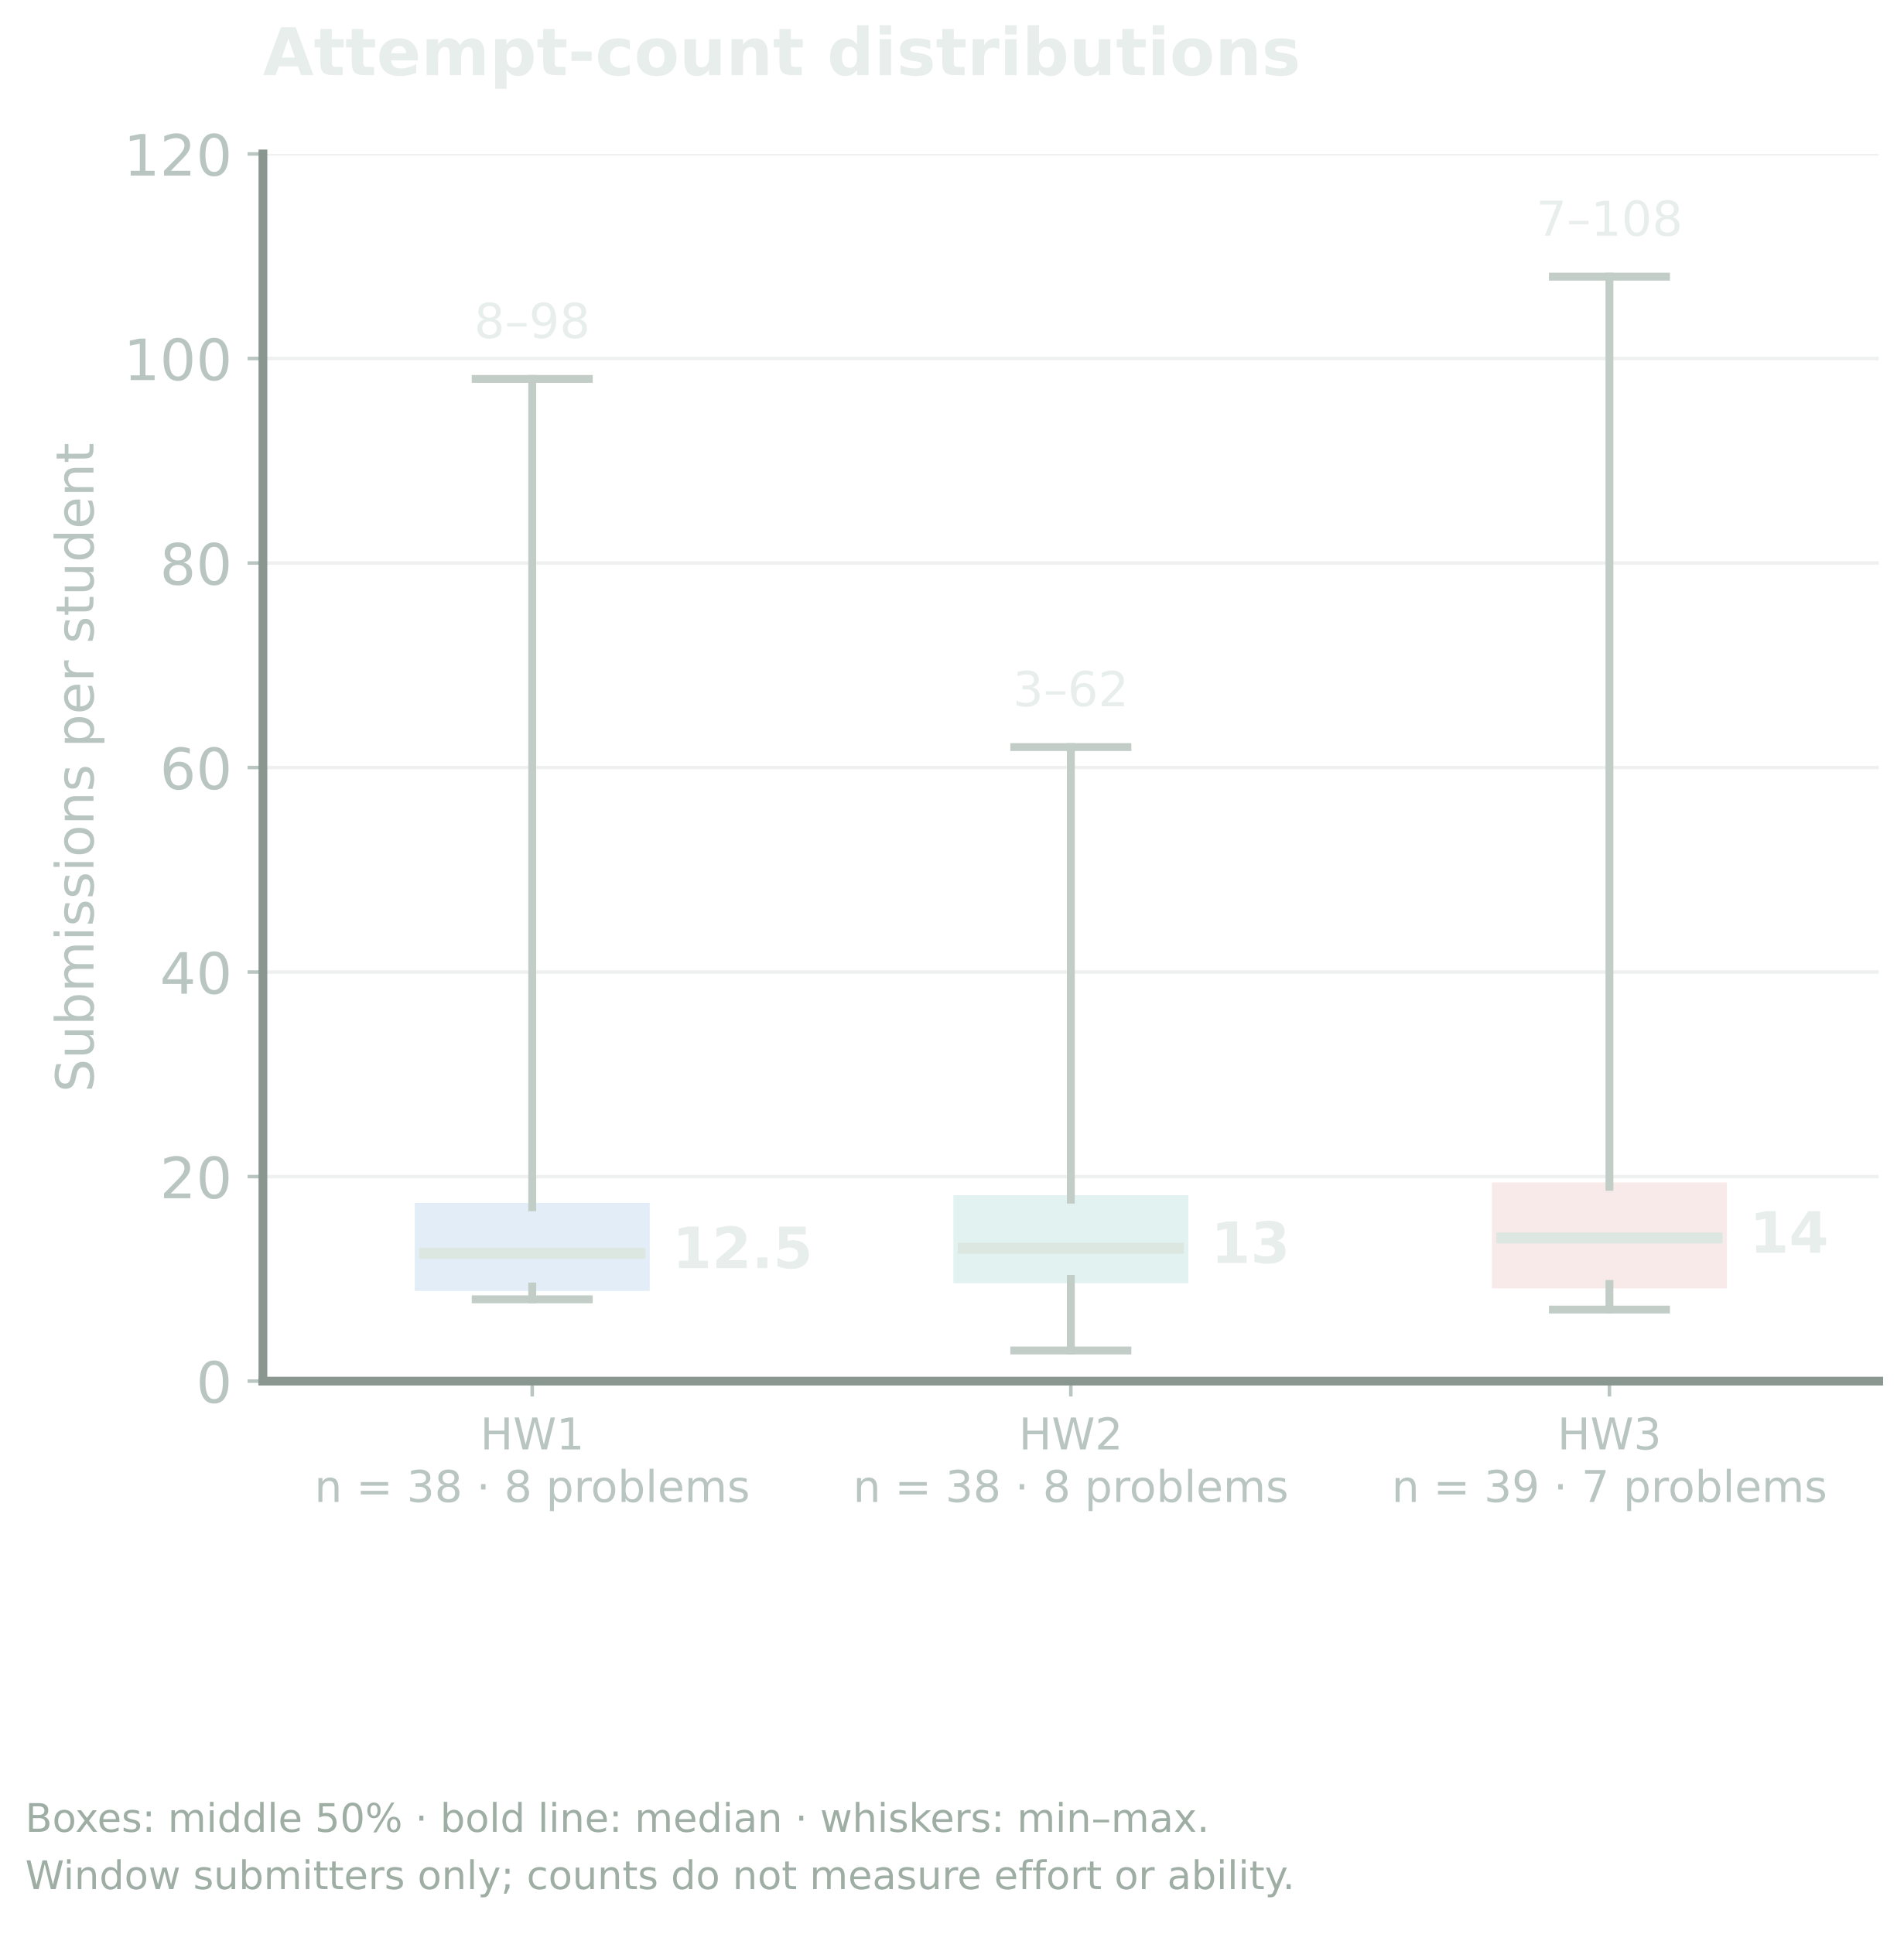
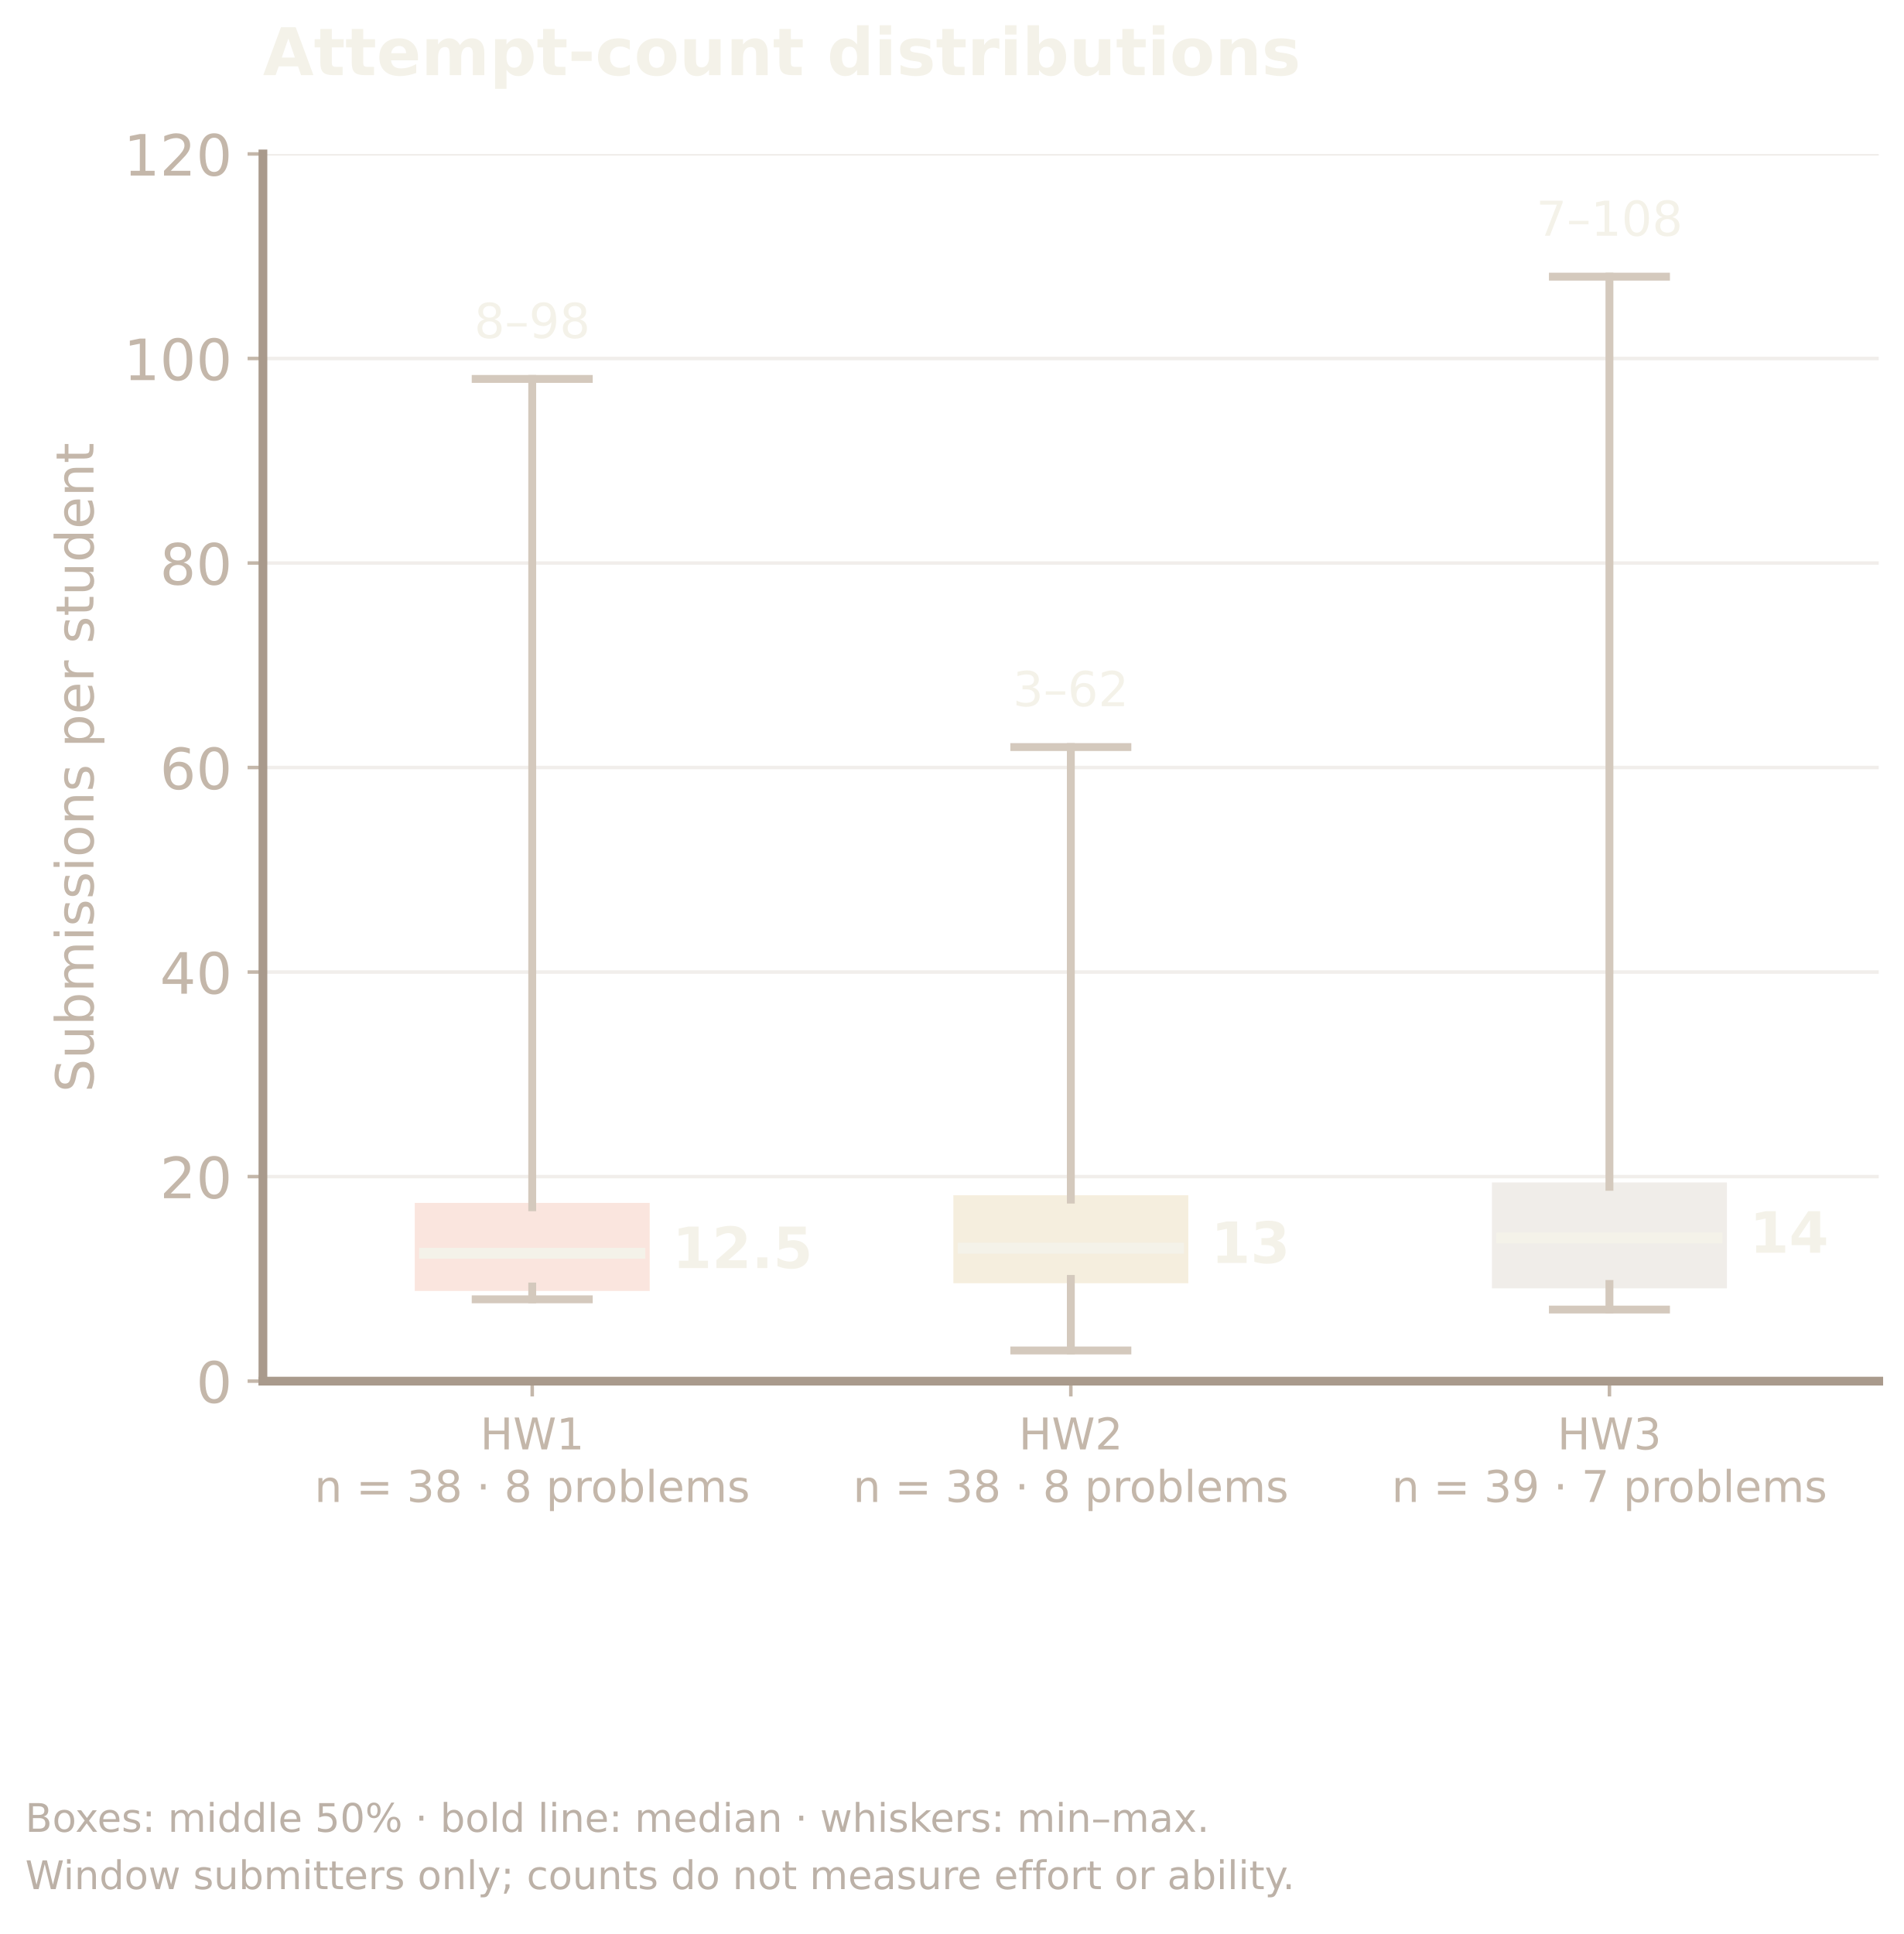
<svg xmlns="http://www.w3.org/2000/svg" xmlns:xlink="http://www.w3.org/1999/xlink" width="434.8pt" height="441.698pt" viewBox="0 0 434.8 441.698" version="1.1">
  <defs>
    <style type="text/css">*{stroke-linejoin: round; stroke-linecap: butt}</style>
  </defs>
  <g id="figure_1">
    <g id="patch_1">
      <path d="M 0 441.698 L 434.8 441.698 L 434.8 0 L 0 0 L 0 441.698 z " style="fill: none" />
    </g>
    <g id="axes_1">
      <g id="patch_2">
        <path d="M 60.043 315.431 L 429.04 315.431 L 429.04 35.158 L 60.043 35.158 L 60.043 315.431 z " style="fill: none" />
      </g>
      <g id="matplotlib.axis_1">
        <g id="xtick_1">
          <g id="line2d_1">
            <defs>
-               <path id="m03c5305c82" d="M 0 0 L 0 3.5 " style="stroke: #b9c5c0; stroke-width: 0.8" />
+               <path id="mb9d640f63a" d="M 0 0 L 0 3.5 " style="stroke: #c4b7aa; stroke-width: 0.8" />
            </defs>
            <g>
-               <use xlink:href="#m03c5305c82" x="121.542" y="315.431" style="fill: #b9c5c0; stroke: #b9c5c0; stroke-width: 0.8" />
+               <use xlink:href="#mb9d640f63a" x="121.542" y="315.431" style="fill: #c4b7aa; stroke: #c4b7aa; stroke-width: 0.8" />
            </g>
          </g>
          <g id="text_1">
-             <text style="font-size: 10px; font-family: 'DejaVu Sans', 'Helvetica', 'Arial', 'Bitstream Vera Sans', 'Computer Modern Sans Serif', 'Lucida Grande', 'Verdana', 'Geneva', 'Lucid', 'Avant Garde', sans-serif; fill: #b9c5c0" transform="translate(109.6572 331.03)">HW1</text>
-             <text style="font-size: 10px; font-family: 'DejaVu Sans', 'Helvetica', 'Arial', 'Bitstream Vera Sans', 'Computer Modern Sans Serif', 'Lucida Grande', 'Verdana', 'Geneva', 'Lucid', 'Avant Garde', sans-serif; fill: #b9c5c0" transform="translate(71.81188 343.0328)">n = 38 · 8 problems</text>
+             <text style="font-size: 10px; font-family: 'DejaVu Sans', 'Helvetica', 'Arial', 'Bitstream Vera Sans', 'Computer Modern Sans Serif', 'Lucida Grande', 'Verdana', 'Geneva', 'Lucid', 'Avant Garde', sans-serif; fill: #c4b7aa" transform="translate(109.6572 331.03)">HW1</text>
+             <text style="font-size: 10px; font-family: 'DejaVu Sans', 'Helvetica', 'Arial', 'Bitstream Vera Sans', 'Computer Modern Sans Serif', 'Lucida Grande', 'Verdana', 'Geneva', 'Lucid', 'Avant Garde', sans-serif; fill: #c4b7aa" transform="translate(71.81188 343.0328)">n = 38 · 8 problems</text>
          </g>
        </g>
        <g id="xtick_2">
          <g id="line2d_2">
            <g>
-               <use xlink:href="#m03c5305c82" x="244.541" y="315.431" style="fill: #b9c5c0; stroke: #b9c5c0; stroke-width: 0.8" />
+               <use xlink:href="#mb9d640f63a" x="244.541" y="315.431" style="fill: #c4b7aa; stroke: #c4b7aa; stroke-width: 0.8" />
            </g>
          </g>
          <g id="text_2">
-             <text style="font-size: 10px; font-family: 'DejaVu Sans', 'Helvetica', 'Arial', 'Bitstream Vera Sans', 'Computer Modern Sans Serif', 'Lucida Grande', 'Verdana', 'Geneva', 'Lucid', 'Avant Garde', sans-serif; fill: #b9c5c0" transform="translate(232.6562 331.03)">HW2</text>
-             <text style="font-size: 10px; font-family: 'DejaVu Sans', 'Helvetica', 'Arial', 'Bitstream Vera Sans', 'Computer Modern Sans Serif', 'Lucida Grande', 'Verdana', 'Geneva', 'Lucid', 'Avant Garde', sans-serif; fill: #b9c5c0" transform="translate(194.8109 343.0328)">n = 38 · 8 problems</text>
+             <text style="font-size: 10px; font-family: 'DejaVu Sans', 'Helvetica', 'Arial', 'Bitstream Vera Sans', 'Computer Modern Sans Serif', 'Lucida Grande', 'Verdana', 'Geneva', 'Lucid', 'Avant Garde', sans-serif; fill: #c4b7aa" transform="translate(232.6562 331.03)">HW2</text>
+             <text style="font-size: 10px; font-family: 'DejaVu Sans', 'Helvetica', 'Arial', 'Bitstream Vera Sans', 'Computer Modern Sans Serif', 'Lucida Grande', 'Verdana', 'Geneva', 'Lucid', 'Avant Garde', sans-serif; fill: #c4b7aa" transform="translate(194.8109 343.0328)">n = 38 · 8 problems</text>
          </g>
        </g>
        <g id="xtick_3">
          <g id="line2d_3">
            <g>
-               <use xlink:href="#m03c5305c82" x="367.54" y="315.431" style="fill: #b9c5c0; stroke: #b9c5c0; stroke-width: 0.8" />
+               <use xlink:href="#mb9d640f63a" x="367.54" y="315.431" style="fill: #c4b7aa; stroke: #c4b7aa; stroke-width: 0.8" />
            </g>
          </g>
          <g id="text_3">
-             <text style="font-size: 10px; font-family: 'DejaVu Sans', 'Helvetica', 'Arial', 'Bitstream Vera Sans', 'Computer Modern Sans Serif', 'Lucida Grande', 'Verdana', 'Geneva', 'Lucid', 'Avant Garde', sans-serif; fill: #b9c5c0" transform="translate(355.6553 331.03)">HW3</text>
-             <text style="font-size: 10px; font-family: 'DejaVu Sans', 'Helvetica', 'Arial', 'Bitstream Vera Sans', 'Computer Modern Sans Serif', 'Lucida Grande', 'Verdana', 'Geneva', 'Lucid', 'Avant Garde', sans-serif; fill: #b9c5c0" transform="translate(317.81 343.0328)">n = 39 · 7 problems</text>
+             <text style="font-size: 10px; font-family: 'DejaVu Sans', 'Helvetica', 'Arial', 'Bitstream Vera Sans', 'Computer Modern Sans Serif', 'Lucida Grande', 'Verdana', 'Geneva', 'Lucid', 'Avant Garde', sans-serif; fill: #c4b7aa" transform="translate(355.6553 331.03)">HW3</text>
+             <text style="font-size: 10px; font-family: 'DejaVu Sans', 'Helvetica', 'Arial', 'Bitstream Vera Sans', 'Computer Modern Sans Serif', 'Lucida Grande', 'Verdana', 'Geneva', 'Lucid', 'Avant Garde', sans-serif; fill: #c4b7aa" transform="translate(317.81 343.0328)">n = 39 · 7 problems</text>
          </g>
        </g>
      </g>
      <g id="matplotlib.axis_2">
        <g id="ytick_1">
          <g id="line2d_4">
-             <path d="M 60.043 315.431 L 429.04 315.431 " clip-path="url(#p4907c1c162)" style="fill: none; stroke: #a3b6ac; stroke-opacity: 0.18; stroke-width: 0.8; stroke-linecap: square" />
+             <path d="M 60.043 315.431 L 429.04 315.431 " clip-path="url(#p4907c1c162)" style="fill: none; stroke: #b6a594; stroke-opacity: 0.18; stroke-width: 0.8; stroke-linecap: square" />
          </g>
          <g id="line2d_5">
            <defs>
-               <path id="m64cefe67c7" d="M 0 0 L -3.5 0 " style="stroke: #b9c5c0; stroke-width: 0.8" />
+               <path id="m1dc6345754" d="M 0 0 L -3.5 0 " style="stroke: #c4b7aa; stroke-width: 0.8" />
            </defs>
            <g>
-               <use xlink:href="#m64cefe67c7" x="60.043" y="315.431" style="fill: #b9c5c0; stroke: #b9c5c0; stroke-width: 0.8" />
+               <use xlink:href="#m1dc6345754" x="60.043" y="315.431" style="fill: #c4b7aa; stroke: #c4b7aa; stroke-width: 0.8" />
            </g>
          </g>
          <g id="text_4">
-             <text style="font-size: 13px; font-family: 'DejaVu Sans', 'Helvetica', 'Arial', 'Bitstream Vera Sans', 'Computer Modern Sans Serif', 'Lucida Grande', 'Verdana', 'Geneva', 'Lucid', 'Avant Garde', sans-serif; text-anchor: end; fill: #b9c5c0" x="53.043" y="320.37" transform="rotate(-0 53.04281 320.3699)">0</text>
+             <text style="font-size: 13px; font-family: 'DejaVu Sans', 'Helvetica', 'Arial', 'Bitstream Vera Sans', 'Computer Modern Sans Serif', 'Lucida Grande', 'Verdana', 'Geneva', 'Lucid', 'Avant Garde', sans-serif; text-anchor: end; fill: #c4b7aa" x="53.043" y="320.37" transform="rotate(-0 53.04281 320.3699)">0</text>
          </g>
        </g>
        <g id="ytick_2">
          <g id="line2d_6">
-             <path d="M 60.043 268.719 L 429.04 268.719 " clip-path="url(#p4907c1c162)" style="fill: none; stroke: #a3b6ac; stroke-opacity: 0.18; stroke-width: 0.8; stroke-linecap: square" />
+             <path d="M 60.043 268.719 L 429.04 268.719 " clip-path="url(#p4907c1c162)" style="fill: none; stroke: #b6a594; stroke-opacity: 0.18; stroke-width: 0.8; stroke-linecap: square" />
          </g>
          <g id="line2d_7">
            <g>
-               <use xlink:href="#m64cefe67c7" x="60.043" y="268.719" style="fill: #b9c5c0; stroke: #b9c5c0; stroke-width: 0.8" />
+               <use xlink:href="#m1dc6345754" x="60.043" y="268.719" style="fill: #c4b7aa; stroke: #c4b7aa; stroke-width: 0.8" />
            </g>
          </g>
          <g id="text_5">
-             <text style="font-size: 13px; font-family: 'DejaVu Sans', 'Helvetica', 'Arial', 'Bitstream Vera Sans', 'Computer Modern Sans Serif', 'Lucida Grande', 'Verdana', 'Geneva', 'Lucid', 'Avant Garde', sans-serif; text-anchor: end; fill: #b9c5c0" x="53.043" y="273.658" transform="rotate(-0 53.04281 273.6576)">20</text>
+             <text style="font-size: 13px; font-family: 'DejaVu Sans', 'Helvetica', 'Arial', 'Bitstream Vera Sans', 'Computer Modern Sans Serif', 'Lucida Grande', 'Verdana', 'Geneva', 'Lucid', 'Avant Garde', sans-serif; text-anchor: end; fill: #c4b7aa" x="53.043" y="273.658" transform="rotate(-0 53.04281 273.6576)">20</text>
          </g>
        </g>
        <g id="ytick_3">
          <g id="line2d_8">
-             <path d="M 60.043 222.007 L 429.04 222.007 " clip-path="url(#p4907c1c162)" style="fill: none; stroke: #a3b6ac; stroke-opacity: 0.18; stroke-width: 0.8; stroke-linecap: square" />
+             <path d="M 60.043 222.007 L 429.04 222.007 " clip-path="url(#p4907c1c162)" style="fill: none; stroke: #b6a594; stroke-opacity: 0.18; stroke-width: 0.8; stroke-linecap: square" />
          </g>
          <g id="line2d_9">
            <g>
-               <use xlink:href="#m64cefe67c7" x="60.043" y="222.007" style="fill: #b9c5c0; stroke: #b9c5c0; stroke-width: 0.8" />
+               <use xlink:href="#m1dc6345754" x="60.043" y="222.007" style="fill: #c4b7aa; stroke: #c4b7aa; stroke-width: 0.8" />
            </g>
          </g>
          <g id="text_6">
-             <text style="font-size: 13px; font-family: 'DejaVu Sans', 'Helvetica', 'Arial', 'Bitstream Vera Sans', 'Computer Modern Sans Serif', 'Lucida Grande', 'Verdana', 'Geneva', 'Lucid', 'Avant Garde', sans-serif; text-anchor: end; fill: #b9c5c0" x="53.043" y="226.945" transform="rotate(-0 53.04281 226.9453)">40</text>
+             <text style="font-size: 13px; font-family: 'DejaVu Sans', 'Helvetica', 'Arial', 'Bitstream Vera Sans', 'Computer Modern Sans Serif', 'Lucida Grande', 'Verdana', 'Geneva', 'Lucid', 'Avant Garde', sans-serif; text-anchor: end; fill: #c4b7aa" x="53.043" y="226.945" transform="rotate(-0 53.04281 226.9453)">40</text>
          </g>
        </g>
        <g id="ytick_4">
          <g id="line2d_10">
-             <path d="M 60.043 175.295 L 429.04 175.295 " clip-path="url(#p4907c1c162)" style="fill: none; stroke: #a3b6ac; stroke-opacity: 0.18; stroke-width: 0.8; stroke-linecap: square" />
+             <path d="M 60.043 175.295 L 429.04 175.295 " clip-path="url(#p4907c1c162)" style="fill: none; stroke: #b6a594; stroke-opacity: 0.18; stroke-width: 0.8; stroke-linecap: square" />
          </g>
          <g id="line2d_11">
            <g>
-               <use xlink:href="#m64cefe67c7" x="60.043" y="175.295" style="fill: #b9c5c0; stroke: #b9c5c0; stroke-width: 0.8" />
+               <use xlink:href="#m1dc6345754" x="60.043" y="175.295" style="fill: #c4b7aa; stroke: #c4b7aa; stroke-width: 0.8" />
            </g>
          </g>
          <g id="text_7">
-             <text style="font-size: 13px; font-family: 'DejaVu Sans', 'Helvetica', 'Arial', 'Bitstream Vera Sans', 'Computer Modern Sans Serif', 'Lucida Grande', 'Verdana', 'Geneva', 'Lucid', 'Avant Garde', sans-serif; text-anchor: end; fill: #b9c5c0" x="53.043" y="180.233" transform="rotate(-0 53.04281 180.233)">60</text>
+             <text style="font-size: 13px; font-family: 'DejaVu Sans', 'Helvetica', 'Arial', 'Bitstream Vera Sans', 'Computer Modern Sans Serif', 'Lucida Grande', 'Verdana', 'Geneva', 'Lucid', 'Avant Garde', sans-serif; text-anchor: end; fill: #c4b7aa" x="53.043" y="180.233" transform="rotate(-0 53.04281 180.233)">60</text>
          </g>
        </g>
        <g id="ytick_5">
          <g id="line2d_12">
-             <path d="M 60.043 128.582 L 429.04 128.582 " clip-path="url(#p4907c1c162)" style="fill: none; stroke: #a3b6ac; stroke-opacity: 0.18; stroke-width: 0.8; stroke-linecap: square" />
+             <path d="M 60.043 128.582 L 429.04 128.582 " clip-path="url(#p4907c1c162)" style="fill: none; stroke: #b6a594; stroke-opacity: 0.18; stroke-width: 0.8; stroke-linecap: square" />
          </g>
          <g id="line2d_13">
            <g>
-               <use xlink:href="#m64cefe67c7" x="60.043" y="128.582" style="fill: #b9c5c0; stroke: #b9c5c0; stroke-width: 0.8" />
+               <use xlink:href="#m1dc6345754" x="60.043" y="128.582" style="fill: #c4b7aa; stroke: #c4b7aa; stroke-width: 0.8" />
            </g>
          </g>
          <g id="text_8">
-             <text style="font-size: 13px; font-family: 'DejaVu Sans', 'Helvetica', 'Arial', 'Bitstream Vera Sans', 'Computer Modern Sans Serif', 'Lucida Grande', 'Verdana', 'Geneva', 'Lucid', 'Avant Garde', sans-serif; text-anchor: end; fill: #b9c5c0" x="53.043" y="133.521" transform="rotate(-0 53.04281 133.5207)">80</text>
+             <text style="font-size: 13px; font-family: 'DejaVu Sans', 'Helvetica', 'Arial', 'Bitstream Vera Sans', 'Computer Modern Sans Serif', 'Lucida Grande', 'Verdana', 'Geneva', 'Lucid', 'Avant Garde', sans-serif; text-anchor: end; fill: #c4b7aa" x="53.043" y="133.521" transform="rotate(-0 53.04281 133.5207)">80</text>
          </g>
        </g>
        <g id="ytick_6">
          <g id="line2d_14">
-             <path d="M 60.043 81.87 L 429.04 81.87 " clip-path="url(#p4907c1c162)" style="fill: none; stroke: #a3b6ac; stroke-opacity: 0.18; stroke-width: 0.8; stroke-linecap: square" />
+             <path d="M 60.043 81.87 L 429.04 81.87 " clip-path="url(#p4907c1c162)" style="fill: none; stroke: #b6a594; stroke-opacity: 0.18; stroke-width: 0.8; stroke-linecap: square" />
          </g>
          <g id="line2d_15">
            <g>
-               <use xlink:href="#m64cefe67c7" x="60.043" y="81.87" style="fill: #b9c5c0; stroke: #b9c5c0; stroke-width: 0.8" />
+               <use xlink:href="#m1dc6345754" x="60.043" y="81.87" style="fill: #c4b7aa; stroke: #c4b7aa; stroke-width: 0.8" />
            </g>
          </g>
          <g id="text_9">
-             <text style="font-size: 13px; font-family: 'DejaVu Sans', 'Helvetica', 'Arial', 'Bitstream Vera Sans', 'Computer Modern Sans Serif', 'Lucida Grande', 'Verdana', 'Geneva', 'Lucid', 'Avant Garde', sans-serif; text-anchor: end; fill: #b9c5c0" x="53.043" y="86.808" transform="rotate(-0 53.04281 86.80842)">100</text>
+             <text style="font-size: 13px; font-family: 'DejaVu Sans', 'Helvetica', 'Arial', 'Bitstream Vera Sans', 'Computer Modern Sans Serif', 'Lucida Grande', 'Verdana', 'Geneva', 'Lucid', 'Avant Garde', sans-serif; text-anchor: end; fill: #c4b7aa" x="53.043" y="86.808" transform="rotate(-0 53.04281 86.80842)">100</text>
          </g>
        </g>
        <g id="ytick_7">
          <g id="line2d_16">
-             <path d="M 60.043 35.158 L 429.04 35.158 " clip-path="url(#p4907c1c162)" style="fill: none; stroke: #a3b6ac; stroke-opacity: 0.18; stroke-width: 0.8; stroke-linecap: square" />
+             <path d="M 60.043 35.158 L 429.04 35.158 " clip-path="url(#p4907c1c162)" style="fill: none; stroke: #b6a594; stroke-opacity: 0.18; stroke-width: 0.8; stroke-linecap: square" />
          </g>
          <g id="line2d_17">
            <g>
-               <use xlink:href="#m64cefe67c7" x="60.043" y="35.158" style="fill: #b9c5c0; stroke: #b9c5c0; stroke-width: 0.8" />
+               <use xlink:href="#m1dc6345754" x="60.043" y="35.158" style="fill: #c4b7aa; stroke: #c4b7aa; stroke-width: 0.8" />
            </g>
          </g>
          <g id="text_10">
-             <text style="font-size: 13px; font-family: 'DejaVu Sans', 'Helvetica', 'Arial', 'Bitstream Vera Sans', 'Computer Modern Sans Serif', 'Lucida Grande', 'Verdana', 'Geneva', 'Lucid', 'Avant Garde', sans-serif; text-anchor: end; fill: #b9c5c0" x="53.043" y="40.096" transform="rotate(-0 53.04281 40.09613)">120</text>
+             <text style="font-size: 13px; font-family: 'DejaVu Sans', 'Helvetica', 'Arial', 'Bitstream Vera Sans', 'Computer Modern Sans Serif', 'Lucida Grande', 'Verdana', 'Geneva', 'Lucid', 'Avant Garde', sans-serif; text-anchor: end; fill: #c4b7aa" x="53.043" y="40.096" transform="rotate(-0 53.04281 40.09613)">120</text>
          </g>
        </g>
        <g id="text_11">
-           <text style="font-size: 12px; font-family: 'DejaVu Sans', 'Helvetica', 'Arial', 'Bitstream Vera Sans', 'Computer Modern Sans Serif', 'Lucida Grande', 'Verdana', 'Geneva', 'Lucid', 'Avant Garde', sans-serif; text-anchor: middle; fill: #b9c5c0" x="21.346" y="175.295" transform="rotate(-90 21.34625 175.2945)">Submissions per student</text>
+           <text style="font-size: 12px; font-family: 'DejaVu Sans', 'Helvetica', 'Arial', 'Bitstream Vera Sans', 'Computer Modern Sans Serif', 'Lucida Grande', 'Verdana', 'Geneva', 'Lucid', 'Avant Garde', sans-serif; text-anchor: middle; fill: #c4b7aa" x="21.346" y="175.295" transform="rotate(-90 21.34625 175.2945)">Submissions per student</text>
        </g>
      </g>
      <g id="patch_3">
-         <path d="M 95.713 293.827 L 147.372 293.827 L 147.372 275.726 L 95.713 275.726 L 95.713 293.827 z " clip-path="url(#p4907c1c162)" style="fill: #8bb9df; opacity: 0.25; stroke: #8bb9df; stroke-width: 2; stroke-linejoin: miter" />
+         <path d="M 95.713 293.827 L 147.372 293.827 L 147.372 275.726 L 95.713 275.726 L 95.713 293.827 z " clip-path="url(#p4907c1c162)" style="fill: #ed977b; opacity: 0.25; stroke: #ed977b; stroke-width: 2; stroke-linejoin: miter" />
      </g>
      <g id="line2d_18">
-         <path d="M 121.542 293.827 L 121.542 296.746 " clip-path="url(#p4907c1c162)" style="fill: none; stroke: #c2cdc8; stroke-width: 1.8; stroke-linecap: square" />
+         <path d="M 121.542 293.827 L 121.542 296.746 " clip-path="url(#p4907c1c162)" style="fill: none; stroke: #d4c9bd; stroke-width: 1.8; stroke-linecap: square" />
      </g>
      <g id="line2d_19">
-         <path d="M 121.542 275.726 L 121.542 86.541 " clip-path="url(#p4907c1c162)" style="fill: none; stroke: #c2cdc8; stroke-width: 1.8; stroke-linecap: square" />
+         <path d="M 121.542 275.726 L 121.542 86.541 " clip-path="url(#p4907c1c162)" style="fill: none; stroke: #d4c9bd; stroke-width: 1.8; stroke-linecap: square" />
      </g>
      <g id="line2d_20">
-         <path d="M 108.627 296.746 L 134.457 296.746 " clip-path="url(#p4907c1c162)" style="fill: none; stroke: #c2cdc8; stroke-width: 1.8; stroke-linecap: square" />
+         <path d="M 108.627 296.746 L 134.457 296.746 " clip-path="url(#p4907c1c162)" style="fill: none; stroke: #d4c9bd; stroke-width: 1.8; stroke-linecap: square" />
      </g>
      <g id="line2d_21">
-         <path d="M 108.627 86.541 L 134.457 86.541 " clip-path="url(#p4907c1c162)" style="fill: none; stroke: #c2cdc8; stroke-width: 1.8; stroke-linecap: square" />
+         <path d="M 108.627 86.541 L 134.457 86.541 " clip-path="url(#p4907c1c162)" style="fill: none; stroke: #d4c9bd; stroke-width: 1.8; stroke-linecap: square" />
      </g>
      <g id="patch_4">
-         <path d="M 218.712 292.075 L 270.371 292.075 L 270.371 273.974 L 218.712 273.974 L 218.712 292.075 z " clip-path="url(#p4907c1c162)" style="fill: #8ccac2; opacity: 0.25; stroke: #8ccac2; stroke-width: 2; stroke-linejoin: miter" />
+         <path d="M 218.712 292.075 L 270.371 292.075 L 270.371 273.974 L 218.712 273.974 L 218.712 292.075 z " clip-path="url(#p4907c1c162)" style="fill: #d9bc7d; opacity: 0.25; stroke: #d9bc7d; stroke-width: 2; stroke-linejoin: miter" />
      </g>
      <g id="line2d_22">
-         <path d="M 244.541 292.075 L 244.541 308.425 " clip-path="url(#p4907c1c162)" style="fill: none; stroke: #c2cdc8; stroke-width: 1.8; stroke-linecap: square" />
+         <path d="M 244.541 292.075 L 244.541 308.425 " clip-path="url(#p4907c1c162)" style="fill: none; stroke: #d4c9bd; stroke-width: 1.8; stroke-linecap: square" />
      </g>
      <g id="line2d_23">
-         <path d="M 244.541 273.974 L 244.541 170.623 " clip-path="url(#p4907c1c162)" style="fill: none; stroke: #c2cdc8; stroke-width: 1.8; stroke-linecap: square" />
+         <path d="M 244.541 273.974 L 244.541 170.623 " clip-path="url(#p4907c1c162)" style="fill: none; stroke: #d4c9bd; stroke-width: 1.8; stroke-linecap: square" />
      </g>
      <g id="line2d_24">
-         <path d="M 231.627 308.425 L 257.456 308.425 " clip-path="url(#p4907c1c162)" style="fill: none; stroke: #c2cdc8; stroke-width: 1.8; stroke-linecap: square" />
+         <path d="M 231.627 308.425 L 257.456 308.425 " clip-path="url(#p4907c1c162)" style="fill: none; stroke: #d4c9bd; stroke-width: 1.8; stroke-linecap: square" />
      </g>
      <g id="line2d_25">
-         <path d="M 231.627 170.623 L 257.456 170.623 " clip-path="url(#p4907c1c162)" style="fill: none; stroke: #c2cdc8; stroke-width: 1.8; stroke-linecap: square" />
+         <path d="M 231.627 170.623 L 257.456 170.623 " clip-path="url(#p4907c1c162)" style="fill: none; stroke: #d4c9bd; stroke-width: 1.8; stroke-linecap: square" />
      </g>
      <g id="patch_5">
-         <path d="M 341.711 293.243 L 393.37 293.243 L 393.37 271.055 L 341.711 271.055 L 341.711 293.243 z " clip-path="url(#p4907c1c162)" style="fill: #deaaa4; opacity: 0.25; stroke: #deaaa4; stroke-width: 2; stroke-linejoin: miter" />
+         <path d="M 341.711 293.243 L 393.37 293.243 L 393.37 271.055 L 341.711 271.055 L 341.711 293.243 z " clip-path="url(#p4907c1c162)" style="fill: #c5b6a7; opacity: 0.25; stroke: #c5b6a7; stroke-width: 2; stroke-linejoin: miter" />
      </g>
      <g id="line2d_26">
-         <path d="M 367.54 293.243 L 367.54 299.082 " clip-path="url(#p4907c1c162)" style="fill: none; stroke: #c2cdc8; stroke-width: 1.8; stroke-linecap: square" />
+         <path d="M 367.54 293.243 L 367.54 299.082 " clip-path="url(#p4907c1c162)" style="fill: none; stroke: #d4c9bd; stroke-width: 1.8; stroke-linecap: square" />
      </g>
      <g id="line2d_27">
-         <path d="M 367.54 271.055 L 367.54 63.185 " clip-path="url(#p4907c1c162)" style="fill: none; stroke: #c2cdc8; stroke-width: 1.8; stroke-linecap: square" />
+         <path d="M 367.54 271.055 L 367.54 63.185 " clip-path="url(#p4907c1c162)" style="fill: none; stroke: #d4c9bd; stroke-width: 1.8; stroke-linecap: square" />
      </g>
      <g id="line2d_28">
-         <path d="M 354.626 299.082 L 380.455 299.082 " clip-path="url(#p4907c1c162)" style="fill: none; stroke: #c2cdc8; stroke-width: 1.8; stroke-linecap: square" />
+         <path d="M 354.626 299.082 L 380.455 299.082 " clip-path="url(#p4907c1c162)" style="fill: none; stroke: #d4c9bd; stroke-width: 1.8; stroke-linecap: square" />
      </g>
      <g id="line2d_29">
-         <path d="M 354.626 63.185 L 380.455 63.185 " clip-path="url(#p4907c1c162)" style="fill: none; stroke: #c2cdc8; stroke-width: 1.8; stroke-linecap: square" />
+         <path d="M 354.626 63.185 L 380.455 63.185 " clip-path="url(#p4907c1c162)" style="fill: none; stroke: #d4c9bd; stroke-width: 1.8; stroke-linecap: square" />
      </g>
      <g id="line2d_30">
-         <path d="M 95.713 286.236 L 147.372 286.236 " clip-path="url(#p4907c1c162)" style="fill: none; stroke: #dce7e1; stroke-width: 2.5" />
+         <path d="M 95.713 286.236 L 147.372 286.236 " clip-path="url(#p4907c1c162)" style="fill: none; stroke: #f4f2e9; stroke-width: 2.5" />
      </g>
      <g id="line2d_31">
-         <path d="M 218.712 285.068 L 270.371 285.068 " clip-path="url(#p4907c1c162)" style="fill: none; stroke: #dce7e1; stroke-width: 2.5" />
+         <path d="M 218.712 285.068 L 270.371 285.068 " clip-path="url(#p4907c1c162)" style="fill: none; stroke: #f4f2e9; stroke-width: 2.5" />
      </g>
      <g id="line2d_32">
-         <path d="M 341.711 282.733 L 393.37 282.733 " clip-path="url(#p4907c1c162)" style="fill: none; stroke: #dce7e1; stroke-width: 2.5" />
+         <path d="M 341.711 282.733 L 393.37 282.733 " clip-path="url(#p4907c1c162)" style="fill: none; stroke: #f4f2e9; stroke-width: 2.5" />
      </g>
      <g id="patch_6">
-         <path d="M 60.043 315.431 L 60.043 35.158 " style="fill: none; stroke: #8a9690; stroke-width: 2; stroke-linejoin: miter; stroke-linecap: square" />
+         <path d="M 60.043 315.431 L 60.043 35.158 " style="fill: none; stroke: #a99a8c; stroke-width: 2; stroke-linejoin: miter; stroke-linecap: square" />
      </g>
      <g id="patch_7">
-         <path d="M 60.043 315.431 L 429.04 315.431 " style="fill: none; stroke: #8a9690; stroke-width: 2; stroke-linejoin: miter; stroke-linecap: square" />
+         <path d="M 60.043 315.431 L 429.04 315.431 " style="fill: none; stroke: #a99a8c; stroke-width: 2; stroke-linejoin: miter; stroke-linecap: square" />
      </g>
      <g id="text_12">
-         <text style="font-weight: 700; font-size: 13px; font-family: 'DejaVu Sans', 'Helvetica', 'Arial', 'Bitstream Vera Sans', 'Computer Modern Sans Serif', 'Lucida Grande', 'Verdana', 'Geneva', 'Lucid', 'Avant Garde', sans-serif; text-anchor: start; fill: #e8eeeb" x="153.522" y="289.613" transform="rotate(-0 153.5221 289.6132)">12.5</text>
+         <text style="font-weight: 700; font-size: 13px; font-family: 'DejaVu Sans', 'Helvetica', 'Arial', 'Bitstream Vera Sans', 'Computer Modern Sans Serif', 'Lucida Grande', 'Verdana', 'Geneva', 'Lucid', 'Avant Garde', sans-serif; text-anchor: start; fill: #f4f2e9" x="153.522" y="289.613" transform="rotate(-0 153.5221 289.6132)">12.5</text>
      </g>
      <g id="text_13">
-         <text style="font-size: 11px; font-family: 'DejaVu Sans', 'Helvetica', 'Arial', 'Bitstream Vera Sans', 'Computer Modern Sans Serif', 'Lucida Grande', 'Verdana', 'Geneva', 'Lucid', 'Avant Garde', sans-serif; text-anchor: middle; fill: #e8eeeb" x="121.542" y="77.199" transform="rotate(-0 121.5423 77.19872)">8–98</text>
+         <text style="font-size: 11px; font-family: 'DejaVu Sans', 'Helvetica', 'Arial', 'Bitstream Vera Sans', 'Computer Modern Sans Serif', 'Lucida Grande', 'Verdana', 'Geneva', 'Lucid', 'Avant Garde', sans-serif; text-anchor: middle; fill: #f4f2e9" x="121.542" y="77.199" transform="rotate(-0 121.5423 77.19872)">8–98</text>
      </g>
      <g id="text_14">
-         <text style="font-weight: 700; font-size: 13px; font-family: 'DejaVu Sans', 'Helvetica', 'Arial', 'Bitstream Vera Sans', 'Computer Modern Sans Serif', 'Lucida Grande', 'Verdana', 'Geneva', 'Lucid', 'Avant Garde', sans-serif; text-anchor: start; fill: #e8eeeb" x="276.521" y="288.445" transform="rotate(-0 276.5212 288.4454)">13</text>
+         <text style="font-weight: 700; font-size: 13px; font-family: 'DejaVu Sans', 'Helvetica', 'Arial', 'Bitstream Vera Sans', 'Computer Modern Sans Serif', 'Lucida Grande', 'Verdana', 'Geneva', 'Lucid', 'Avant Garde', sans-serif; text-anchor: start; fill: #f4f2e9" x="276.521" y="288.445" transform="rotate(-0 276.5212 288.4454)">13</text>
      </g>
      <g id="text_15">
-         <text style="font-size: 11px; font-family: 'DejaVu Sans', 'Helvetica', 'Arial', 'Bitstream Vera Sans', 'Computer Modern Sans Serif', 'Lucida Grande', 'Verdana', 'Geneva', 'Lucid', 'Avant Garde', sans-serif; text-anchor: middle; fill: #e8eeeb" x="244.541" y="161.281" transform="rotate(-0 244.5414 161.2808)">3–62</text>
+         <text style="font-size: 11px; font-family: 'DejaVu Sans', 'Helvetica', 'Arial', 'Bitstream Vera Sans', 'Computer Modern Sans Serif', 'Lucida Grande', 'Verdana', 'Geneva', 'Lucid', 'Avant Garde', sans-serif; text-anchor: middle; fill: #f4f2e9" x="244.541" y="161.281" transform="rotate(-0 244.5414 161.2808)">3–62</text>
      </g>
      <g id="text_16">
-         <text style="font-weight: 700; font-size: 13px; font-family: 'DejaVu Sans', 'Helvetica', 'Arial', 'Bitstream Vera Sans', 'Computer Modern Sans Serif', 'Lucida Grande', 'Verdana', 'Geneva', 'Lucid', 'Avant Garde', sans-serif; text-anchor: start; fill: #e8eeeb" x="399.52" y="286.11" transform="rotate(-0 399.5202 286.1098)">14</text>
+         <text style="font-weight: 700; font-size: 13px; font-family: 'DejaVu Sans', 'Helvetica', 'Arial', 'Bitstream Vera Sans', 'Computer Modern Sans Serif', 'Lucida Grande', 'Verdana', 'Geneva', 'Lucid', 'Avant Garde', sans-serif; text-anchor: start; fill: #f4f2e9" x="399.52" y="286.11" transform="rotate(-0 399.5202 286.1098)">14</text>
      </g>
      <g id="text_17">
-         <text style="font-size: 11px; font-family: 'DejaVu Sans', 'Helvetica', 'Arial', 'Bitstream Vera Sans', 'Computer Modern Sans Serif', 'Lucida Grande', 'Verdana', 'Geneva', 'Lucid', 'Avant Garde', sans-serif; text-anchor: middle; fill: #e8eeeb" x="367.54" y="53.843" transform="rotate(-0 367.5405 53.84257)">7–108</text>
+         <text style="font-size: 11px; font-family: 'DejaVu Sans', 'Helvetica', 'Arial', 'Bitstream Vera Sans', 'Computer Modern Sans Serif', 'Lucida Grande', 'Verdana', 'Geneva', 'Lucid', 'Avant Garde', sans-serif; text-anchor: middle; fill: #f4f2e9" x="367.54" y="53.843" transform="rotate(-0 367.5405 53.84257)">7–108</text>
      </g>
      <g id="text_18">
-         <text style="font-weight: 700; font-size: 15px; font-family: 'DejaVu Sans', 'Helvetica', 'Arial', 'Bitstream Vera Sans', 'Computer Modern Sans Serif', 'Lucida Grande', 'Verdana', 'Geneva', 'Lucid', 'Avant Garde', sans-serif; text-anchor: start; fill: #e8eeeb" x="60.043" y="17.158" transform="rotate(-0 60.04281 17.15766)">Attempt-count distributions</text>
+         <text style="font-weight: 700; font-size: 15px; font-family: 'DejaVu Sans', 'Helvetica', 'Arial', 'Bitstream Vera Sans', 'Computer Modern Sans Serif', 'Lucida Grande', 'Verdana', 'Geneva', 'Lucid', 'Avant Garde', sans-serif; text-anchor: start; fill: #f4f2e9" x="60.043" y="17.158" transform="rotate(-0 60.04281 17.15766)">Attempt-count distributions</text>
      </g>
    </g>
    <g id="text_19">
-       <text style="font-size: 9px; font-family: 'DejaVu Sans', 'Helvetica', 'Arial', 'Bitstream Vera Sans', 'Computer Modern Sans Serif', 'Lucida Grande', 'Verdana', 'Geneva', 'Lucid', 'Avant Garde', sans-serif; fill: #9eaea4" transform="translate(5.76 418.368)">Boxes: middle 50% · bold line: median · whiskers: min–max.</text>
-       <text style="font-size: 9px; font-family: 'DejaVu Sans', 'Helvetica', 'Arial', 'Bitstream Vera Sans', 'Computer Modern Sans Serif', 'Lucida Grande', 'Verdana', 'Geneva', 'Lucid', 'Avant Garde', sans-serif; fill: #9eaea4" transform="translate(5.76 431.4461)">Window submitters only; counts do not measure effort or ability.</text>
+       <text style="font-size: 9px; font-family: 'DejaVu Sans', 'Helvetica', 'Arial', 'Bitstream Vera Sans', 'Computer Modern Sans Serif', 'Lucida Grande', 'Verdana', 'Geneva', 'Lucid', 'Avant Garde', sans-serif; fill: #bcb1a7" transform="translate(5.76 418.368)">Boxes: middle 50% · bold line: median · whiskers: min–max.</text>
+       <text style="font-size: 9px; font-family: 'DejaVu Sans', 'Helvetica', 'Arial', 'Bitstream Vera Sans', 'Computer Modern Sans Serif', 'Lucida Grande', 'Verdana', 'Geneva', 'Lucid', 'Avant Garde', sans-serif; fill: #bcb1a7" transform="translate(5.76 431.4461)">Window submitters only; counts do not measure effort or ability.</text>
    </g>
  </g>
  <defs>
    <clipPath id="p4907c1c162">
      <rect x="60.043" y="35.158" width="368.997" height="280.274" />
    </clipPath>
  </defs>
</svg>
